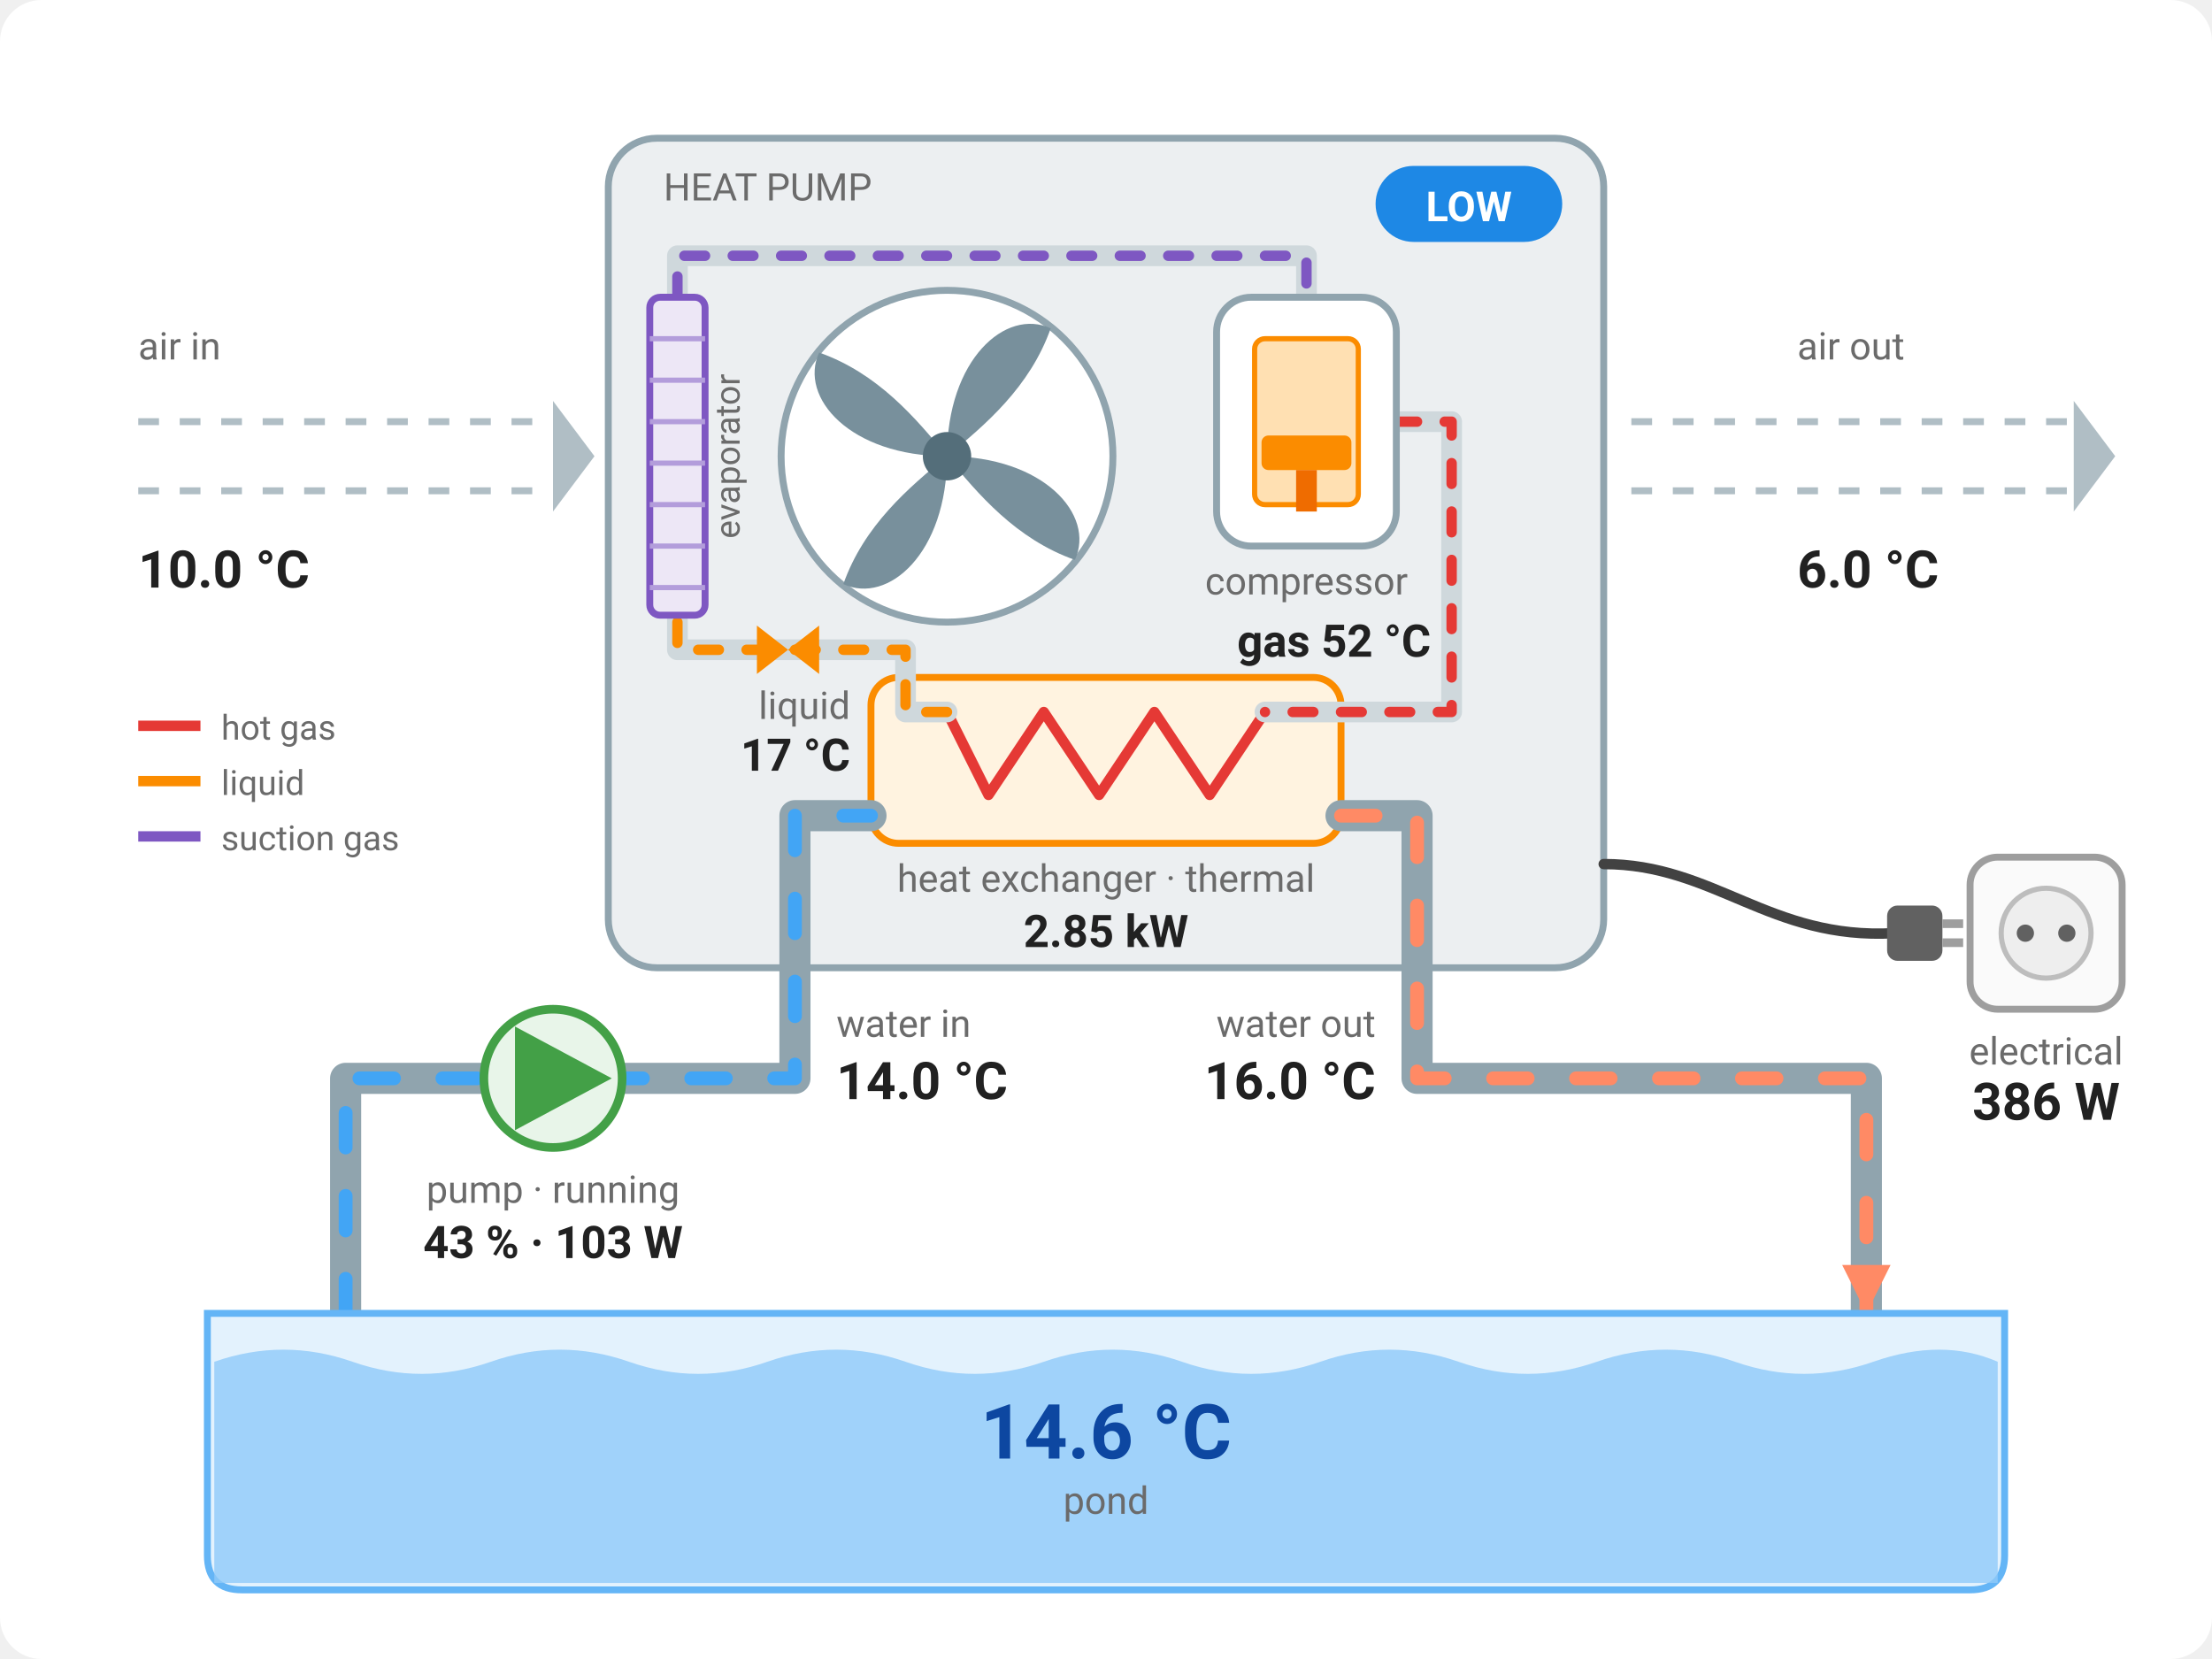
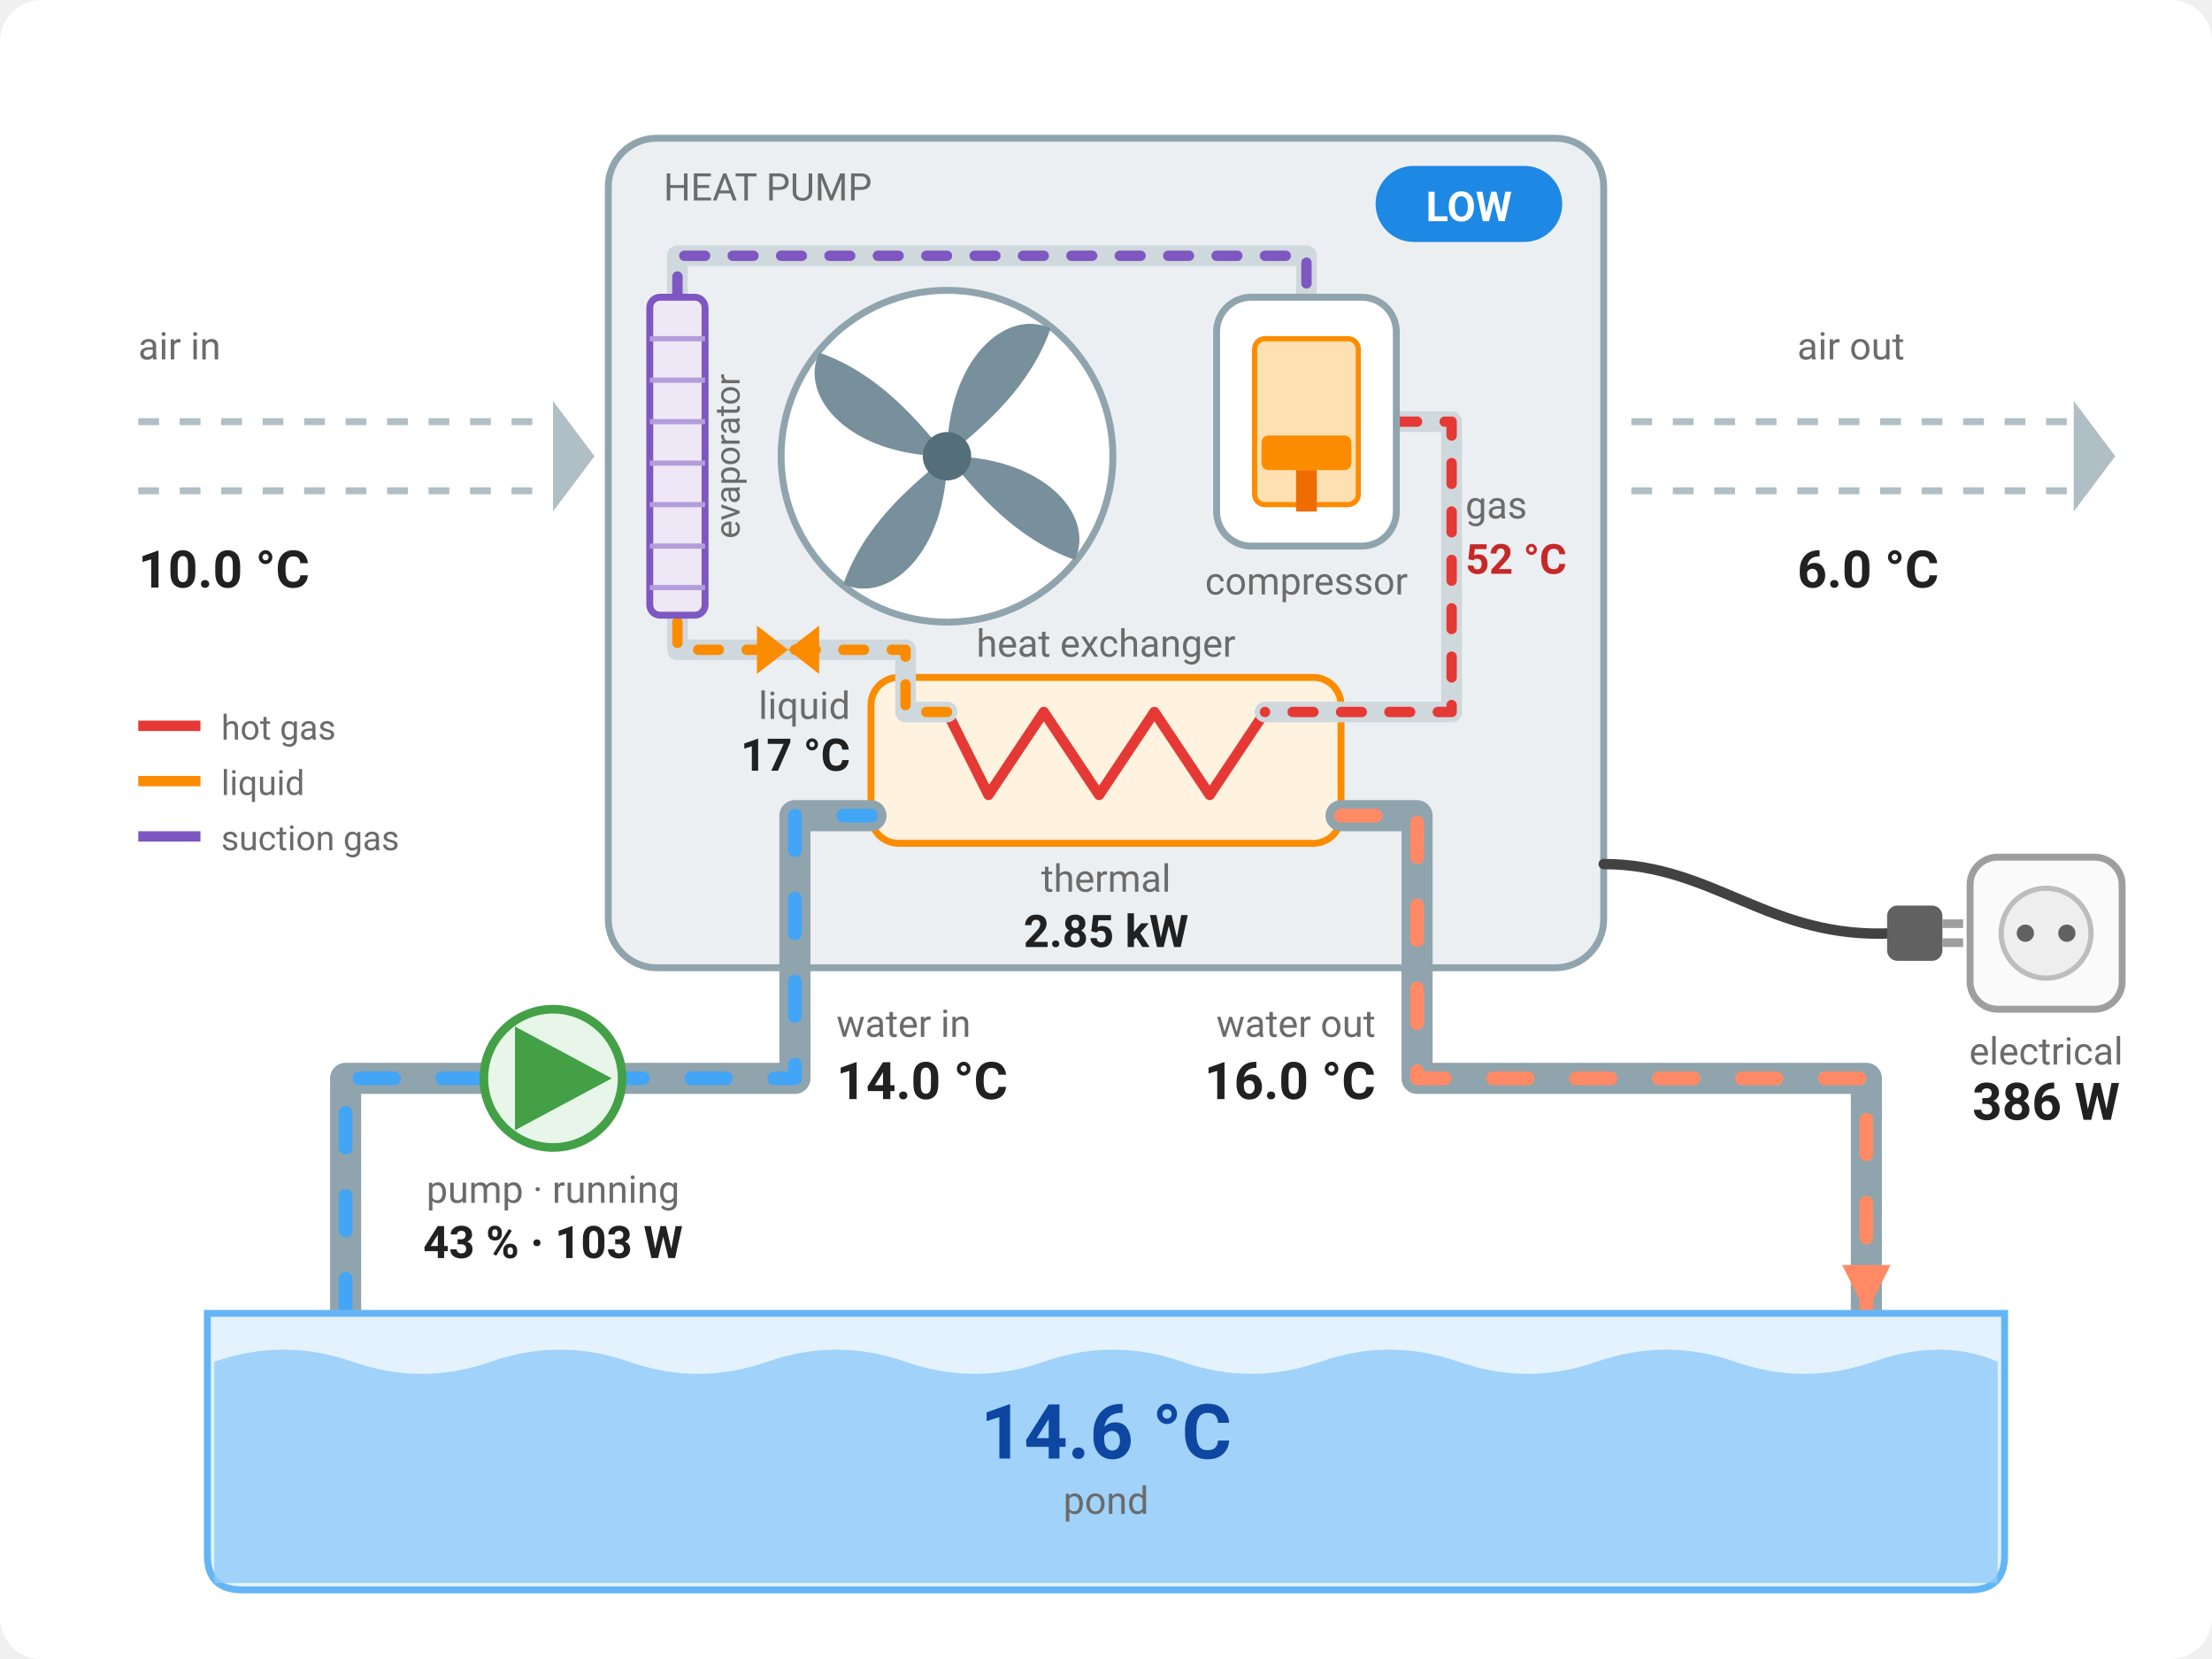
<svg xmlns="http://www.w3.org/2000/svg" viewBox="0 0 640 480" width="640" height="480" font-family="Roboto, 'Segoe UI', Helvetica, Arial, sans-serif">
  <style>
    .bg { fill: #ffffff; }
    .value { font-size: 15px; font-weight: 600; fill: #212121; }
    .small { font-size: 13px; font-weight: 600; fill: #212121; }
    .label { font-size: 11px; fill: #6b6b6b; }
    .housing { fill: #eceff1; stroke: #90a4ae; stroke-width: 2; }
    .pipe { fill: none; stroke: #90a4ae; stroke-width: 9; stroke-linecap: round; stroke-linejoin: round; }
    .flow { fill: none; stroke-width: 4; stroke-linecap: round; stroke-linejoin: round; stroke-dasharray: 10 14; animation: flow 1.2s linear infinite; }
    .cold { stroke: #42a5f5; }
    .warm { stroke: #ff8a65; }
    .air { fill: none; stroke: #b0bec5; stroke-width: 2; stroke-dasharray: 6 6; animation: flow 1.6s linear infinite; }
    .rpipe { fill: none; stroke: #cfd8dc; stroke-width: 6; stroke-linecap: round; stroke-linejoin: round; }
    .rflow { fill: none; stroke-width: 3; stroke-linecap: round; stroke-linejoin: round; stroke-dasharray: 6 8; animation: flow 0.9s linear infinite; }
    .hotgas { stroke: #e53935; }
    .liquid { stroke: #fb8c00; }
    .suction { stroke: #7e57c2; }
    .fan { transform-origin: 274px 132px; animation: spin 0.9s linear infinite; }
    .piston { animation: pump 0.6s ease-in-out infinite; }
    .hx { fill: #fff3e0; stroke: #fb8c00; stroke-width: 2; }
    .coil { fill: none; stroke: #e53935; stroke-width: 3; stroke-linejoin: round; }
    .pump-running .pumpbody { fill: #e8f5e9; stroke: #43a047; stroke-width: 2.5; }
    .pump-running .pumptri { fill: #43a047; }
    .badge { fill: #1e88e5; }
    .cord { fill: none; stroke: #424242; stroke-width: 3; stroke-linecap: round; }
    @keyframes flow { to { stroke-dashoffset: -48; } }
    @keyframes spin { to { transform: rotate(360deg); } }
    @keyframes pump { 0%,100% { transform: translateY(0); } 50% { transform: translateY(-14px); } }
    @media (prefers-reduced-motion: reduce) { .flow, .air, .fan, .piston, .rflow { animation: none; } }
  </style>
  <rect class="bg" width="640" height="480" rx="12" />
  <path class="air" d="M40 122 H160" />
  <path class="air" d="M40 142 H160" />
  <polygon points="160,116 172,132 160,148" fill="#b0bec5" />
  <text x="40" y="104" class="label">air in</text>
  <text x="40" y="170" class="value">10.0 °C</text>
  <path class="air" d="M472 122 H600" />
  <path class="air" d="M472 142 H600" />
  <polygon points="600,116 612,132 600,148" fill="#b0bec5" />
  <text x="520" y="104" class="label">air out</text>
  <text x="520" y="170" class="value">6.0 °C</text>
  <g transform="translate(40 210)" font-size="10" fill="#6b6b6b">
    <line x1="0" y1="0" x2="18" y2="0" stroke="#e53935" stroke-width="3" />
    <text x="24" y="4">hot gas</text>
    <line x1="0" y1="16" x2="18" y2="16" stroke="#fb8c00" stroke-width="3" />
    <text x="24" y="20">liquid</text>
    <line x1="0" y1="32" x2="18" y2="32" stroke="#7e57c2" stroke-width="3" />
    <text x="24" y="36">suction gas</text>
  </g>
  <rect class="housing" x="176" y="40" width="288" height="240" rx="14" />
  <text x="192" y="58" class="label">HEAT PUMP</text>
  <rect class="badge" x="398" y="48" width="54" height="22" rx="11" />
  <text x="425" y="64" font-size="12" font-weight="700" fill="#ffffff" text-anchor="middle">LOW</text>
  <rect class="hx" x="252" y="196" width="136" height="48" rx="8" />
  <polyline class="coil" points="366,206 350,230 334,206 318,230 302,206 286,230 274,206" />
-   <text x="320" y="258" class="label" text-anchor="middle">heat exchanger · thermal</text>
+   <text x="320" y="190" class="label" text-anchor="middle">heat exchanger</text>
+   <text x="320" y="258" class="label" text-anchor="middle">thermal</text>
  <text x="320" y="274" class="small" text-anchor="middle">2.85 kW</text>
  <path class="rpipe" d="M196 86 V74 H378 V86" />
  <path class="rflow suction" d="M196 86 V74 H378 V86" />
  <path class="rpipe" d="M404 122 H420 V206 H366" />
  <path class="rflow hotgas" d="M404 122 H420 V206 H366" />
  <path class="rpipe" d="M274 206 H262 V188 H196 V178" />
  <path class="rflow liquid" d="M274 206 H262 V188 H196 V178" />
  <g transform="translate(228 188)">
    <polygon points="-9,-7 -9,7 0,0" fill="#fb8c00" />
    <polygon points="9,-7 9,7 0,0" fill="#fb8c00" />
  </g>
-   <text x="414" y="190" class="small" fill="#c62828" text-anchor="end">gas 52 °C</text>
+   <text x="424" y="150" class="label" fill="#c62828">gas</text>
+   <text x="424" y="166" font-size="12" font-weight="600" fill="#c62828">52 °C</text>
  <text x="246" y="208" class="label" fill="#e65100" text-anchor="end">liquid</text>
  <text x="246" y="223" class="small" fill="#e65100" text-anchor="end">17 °C</text>
  <rect x="188" y="86" width="16" height="92" rx="3" fill="#ede7f6" stroke="#7e57c2" stroke-width="2" />
  <path d="M188 98 H204 M188 110 H204 M188 122 H204 M188 134 H204 M188 146 H204 M188 158 H204 M188 170 H204" stroke="#b39ddb" stroke-width="1.5" />
  <text transform="translate(214 132) rotate(-90)" font-size="10" fill="#6b6b6b" text-anchor="middle">evaporator</text>
  <circle cx="274" cy="132" r="48" fill="#ffffff" stroke="#90a4ae" stroke-width="2" />
  <g class="fan">
    <path d="M274 132 C274 104 291 89 304 95 C298 112 285 123 274 132 Z" fill="#78909c" />
    <path d="M274 132 C302 132 317 149 311 162 C294 156 283 143 274 132 Z" fill="#78909c" />
    <path d="M274 132 C274 160 257 175 244 169 C250 152 263 141 274 132 Z" fill="#78909c" />
    <path d="M274 132 C246 132 231 115 237 102 C254 108 265 121 274 132 Z" fill="#78909c" />
    <circle cx="274" cy="132" r="7" fill="#546e7a" />
  </g>
  <rect x="352" y="86" width="52" height="72" rx="10" fill="#ffffff" stroke="#90a4ae" stroke-width="2" />
  <rect x="363" y="98" width="30" height="48" rx="3" fill="#ffe0b2" stroke="#fb8c00" stroke-width="1.5" />
  <g class="piston">
    <rect x="365" y="126" width="26" height="10" rx="2" fill="#fb8c00" />
    <rect x="375" y="136" width="6" height="12" fill="#ef6c00" />
  </g>
  <text x="378" y="172" class="label" text-anchor="middle">compressor</text>
  <path class="cord" d="M464 250 C496 250 512 272 548 270" />
  <rect x="546" y="262" width="16" height="16" rx="3" fill="#616161" />
  <rect x="562" y="266" width="6" height="2.5" fill="#9e9e9e" />
  <rect x="562" y="271.5" width="6" height="2.5" fill="#9e9e9e" />
  <rect x="570" y="248" width="44" height="44" rx="8" fill="#fafafa" stroke="#9e9e9e" stroke-width="2" />
  <circle cx="592" cy="270" r="13" fill="#eeeeee" stroke="#bdbdbd" stroke-width="1.5" />
  <circle cx="586" cy="270" r="2.5" fill="#616161" />
  <circle cx="598" cy="270" r="2.5" fill="#616161" />
  <text x="592" y="308" class="label" text-anchor="middle">electrical</text>
  <text x="592" y="324" class="value" text-anchor="middle">386 W</text>
  <path class="pipe" d="M100 380 V312 H230 V236 H252" />
  <path class="flow cold" d="M100 380 V312 H230 V236 H252" />
  <path class="pipe" d="M388 236 H410 V312 H540 V380" />
  <path class="flow warm" d="M388 236 H410 V312 H540 V380" />
  <polygon points="533,366 547,366 540,380" fill="#ff8a65" />
  <text x="242" y="300" class="label">water in</text>
  <text x="242" y="318" class="value">14.0 °C</text>
  <text x="398" y="300" class="label" text-anchor="end">water out</text>
  <text x="398" y="318" class="value" text-anchor="end">16.0 °C</text>
  <g class="pump-running" transform="translate(160 312)">
    <circle class="pumpbody" r="20" />
    <polygon class="pumptri" points="-11,-15 -11,15 17,0" />
  </g>
  <text x="160" y="348" class="label" text-anchor="middle">pump · running</text>
  <text x="160" y="364" font-size="13" font-weight="600" fill="#212121" text-anchor="middle">43 % · 103 W</text>
  <path d="M60 380 H580 V450 Q580 460 570 460 H70 Q60 460 60 450 Z" fill="#e3f2fd" stroke="#64b5f6" stroke-width="2" />
  <path d="M62 394 q20 -7 40 0 t40 0 t40 0 t40 0 t40 0 t40 0 t40 0 t40 0 t40 0 t40 0 t40 0 t40 0 t36 0 V458 H62 Z" fill="#90caf9" opacity=".8" />
  <text x="320" y="438" class="label" text-anchor="middle">pond</text>
  <text x="320" y="422" font-size="22" font-weight="700" fill="#0d47a1" text-anchor="middle">14.6 °C</text>
</svg>
